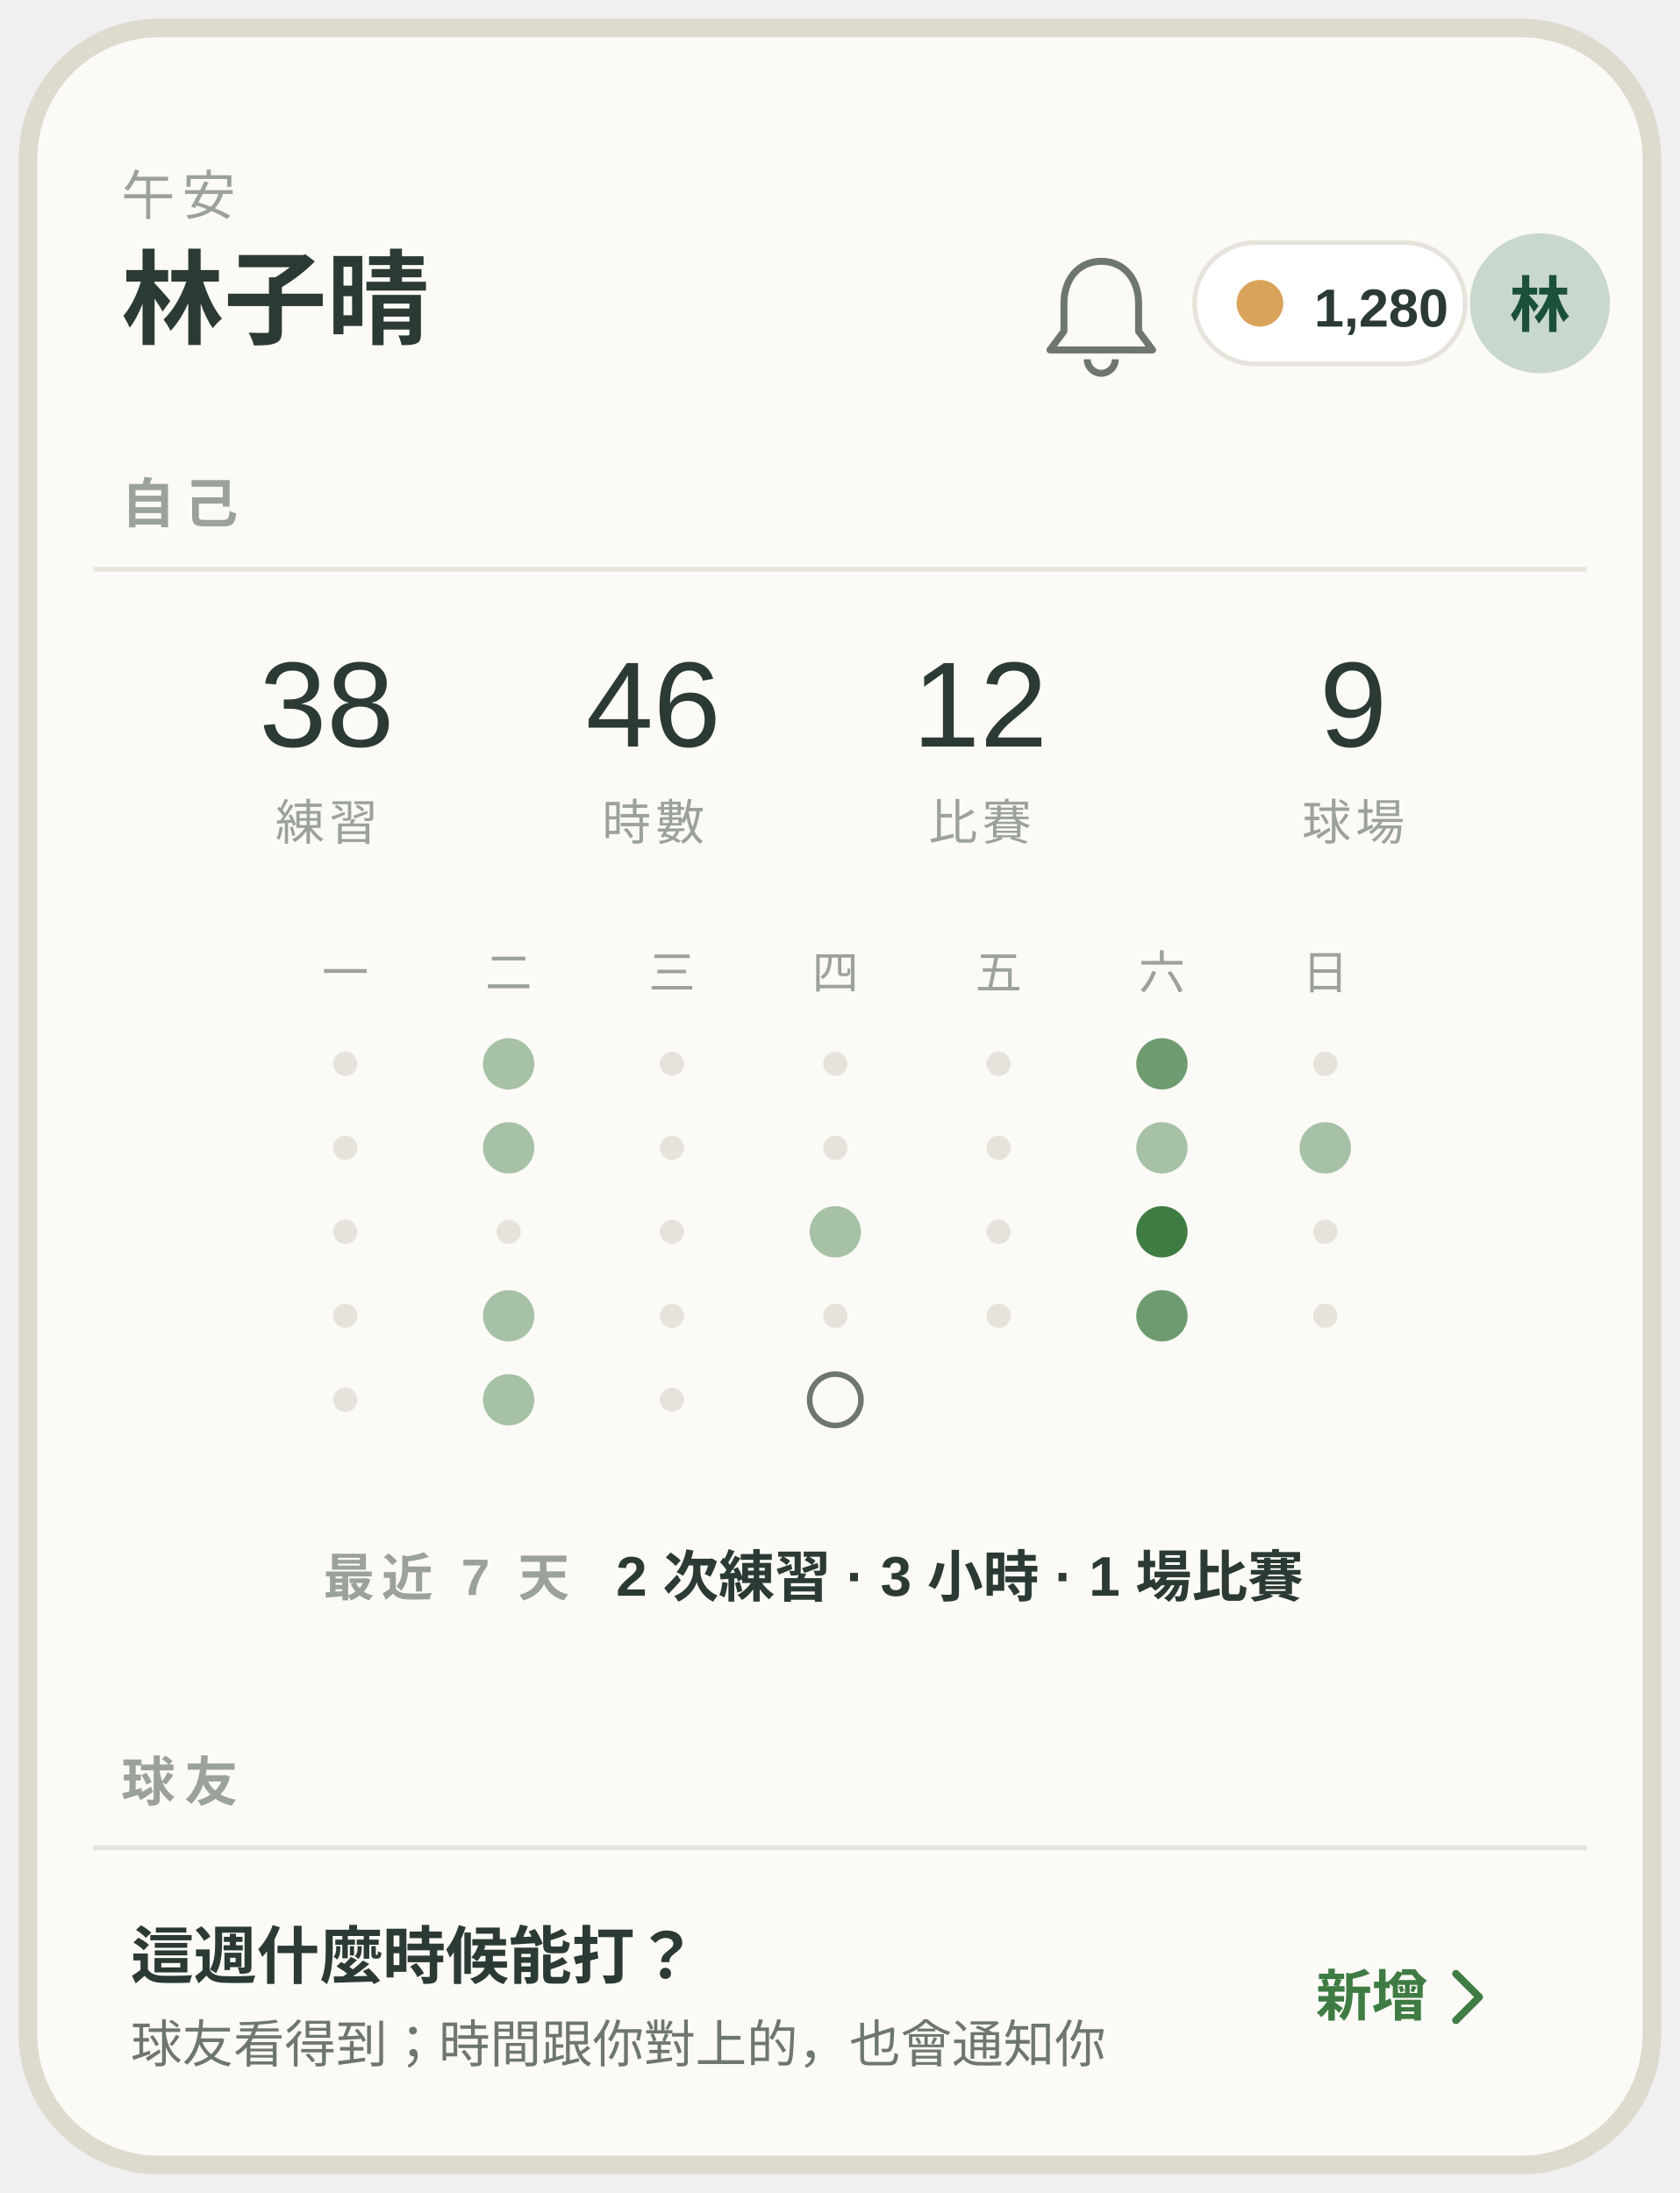
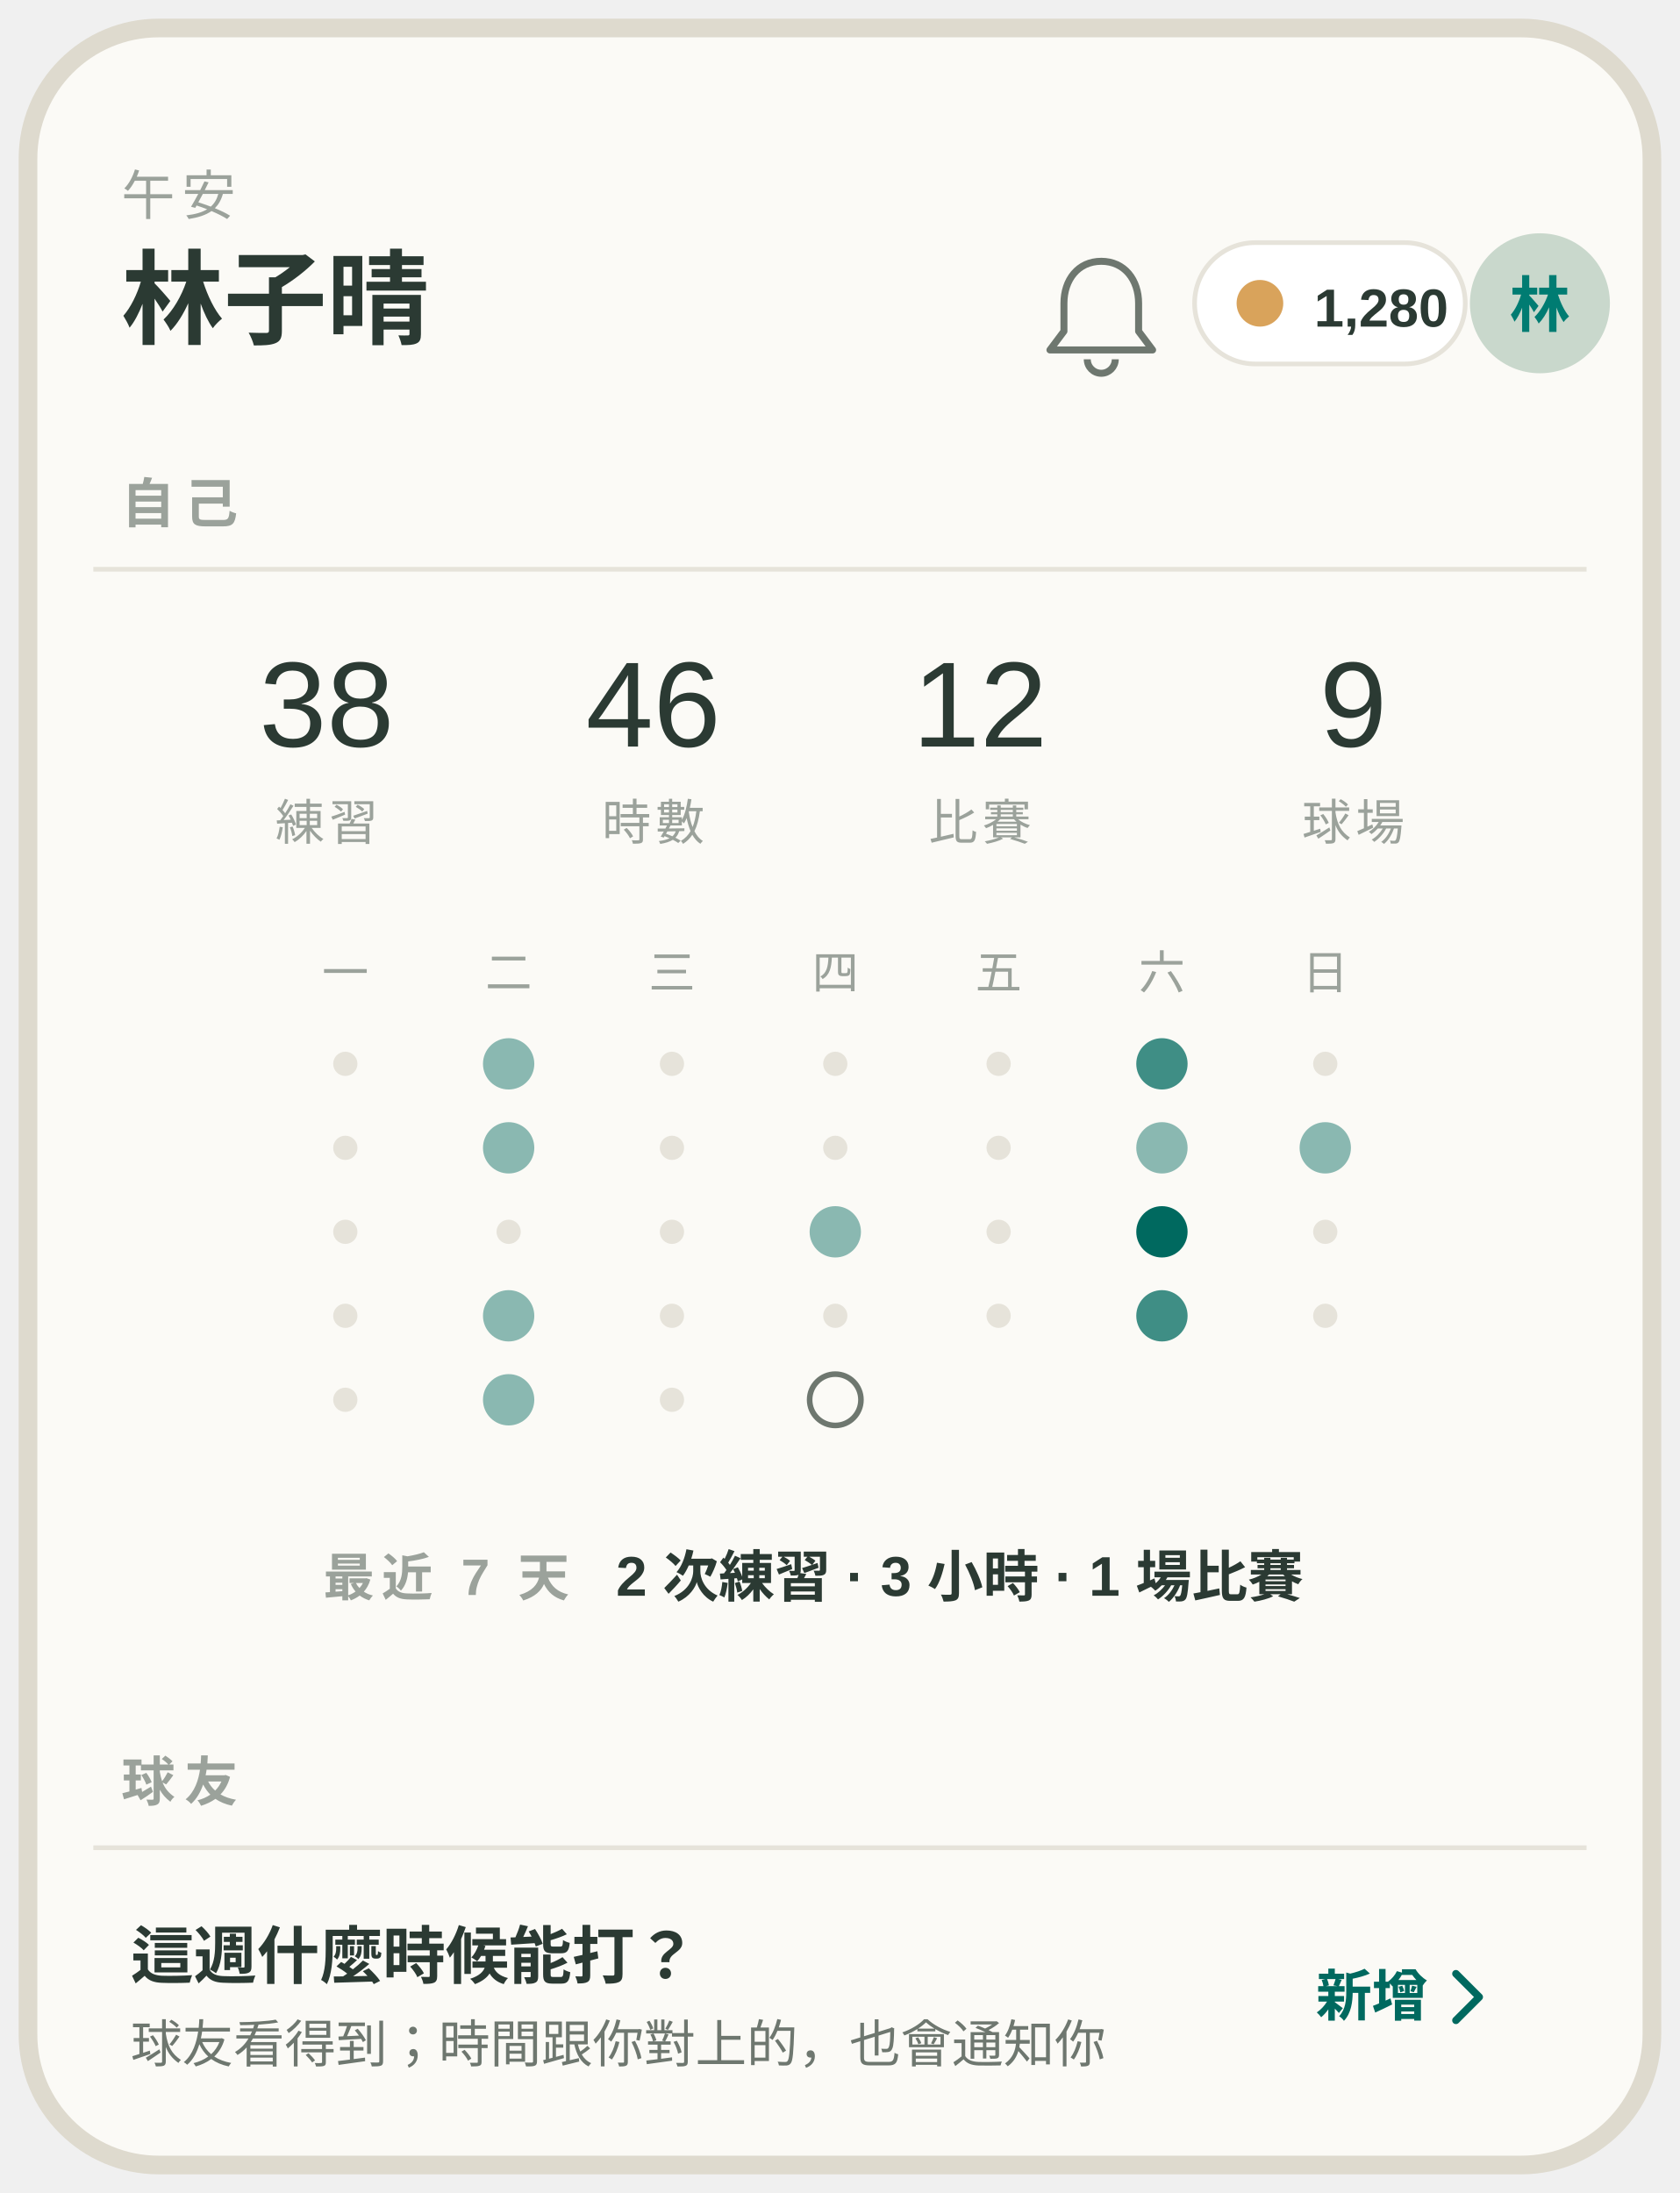
<svg xmlns="http://www.w3.org/2000/svg" viewBox="0 0 360 470" font-family="-apple-system, BlinkMacSystemFont, 'Segoe UI', 'PingFang TC', 'Noto Sans TC', 'Helvetica Neue', Arial, sans-serif">
  <rect x="4" y="4" width="352" height="462" rx="30" fill="#DEDACE" />
  <rect x="8" y="8" width="344" height="454" rx="26" fill="#FBFAF6" />
  <text x="26" y="46" font-size="11.5" fill="#9BA29B" font-weight="400" text-anchor="start" letter-spacing="1.5">午安</text>
  <text x="26" y="72" font-size="22" fill="#2B3A33" font-weight="700" text-anchor="start">林子晴</text>
  <path d="M236 56 c-5 0 -8 4 -8 9 v6 l-3 4 h22 l-3 -4 v-6 c0 -5 -3 -9 -8 -9 z" fill="none" stroke="#6E776F" stroke-width="1.5" stroke-linejoin="round" />
  <path d="M233 77 a3 3 0 0 0 6 0" fill="none" stroke="#6E776F" stroke-width="1.5" />
  <rect x="256" y="52" width="58" height="26" rx="13" fill="#FFFFFF" stroke="#E6E3DA" />
  <circle cx="270" cy="65" r="5" fill="#D9A35B" />
  <text x="296" y="70" font-size="11.5" fill="#2B3A33" font-weight="600" text-anchor="middle">1,280</text>
  <circle cx="330" cy="65" r="15" fill="#C9D8CC" />
-   <text x="330" y="70" font-size="13" fill="#1B5138" font-weight="700" text-anchor="middle">林</text>
+   <text x="330" y="70" font-size="13" fill="#007C72" font-weight="700" text-anchor="middle">林</text>
  <text x="26" y="112" font-size="11.5" fill="#9BA29B" font-weight="600" text-anchor="start" letter-spacing="2">自己</text>
  <line x1="20" y1="122" x2="340" y2="122" stroke="#E6E3DA" stroke-width="1" />
  <text x="70" y="160" font-size="26" fill="#2B3A33" font-weight="300" text-anchor="middle">38</text>
  <text x="70" y="180" font-size="10.5" fill="#9BA29B" font-weight="400" text-anchor="middle" letter-spacing="1">練習</text>
  <text x="140" y="160" font-size="26" fill="#2B3A33" font-weight="300" text-anchor="middle">46</text>
  <text x="140" y="180" font-size="10.5" fill="#9BA29B" font-weight="400" text-anchor="middle" letter-spacing="1">時數</text>
  <text x="210" y="160" font-size="26" fill="#2B3A33" font-weight="300" text-anchor="middle">12</text>
  <text x="210" y="180" font-size="10.5" fill="#9BA29B" font-weight="400" text-anchor="middle" letter-spacing="1">比賽</text>
  <text x="290" y="160" font-size="26" fill="#2B3A33" font-weight="300" text-anchor="middle">9</text>
  <text x="290" y="180" font-size="10.5" fill="#9BA29B" font-weight="400" text-anchor="middle" letter-spacing="1">球場</text>
  <text x="74" y="212" font-size="10" fill="#9BA29B" font-weight="400" text-anchor="middle">一</text>
  <text x="109" y="212" font-size="10" fill="#9BA29B" font-weight="400" text-anchor="middle">二</text>
  <text x="144" y="212" font-size="10" fill="#9BA29B" font-weight="400" text-anchor="middle">三</text>
  <text x="179" y="212" font-size="10" fill="#9BA29B" font-weight="400" text-anchor="middle">四</text>
  <text x="214" y="212" font-size="10" fill="#9BA29B" font-weight="400" text-anchor="middle">五</text>
  <text x="249" y="212" font-size="10" fill="#9BA29B" font-weight="400" text-anchor="middle">六</text>
  <text x="284" y="212" font-size="10" fill="#9BA29B" font-weight="400" text-anchor="middle">日</text>
  <circle cx="74" cy="228" r="2.6" fill="#E6E3DA" />
-   <circle cx="109" cy="228" r="5.5" fill="#3F7C43" fill-opacity="0.45" />
+   <circle cx="109" cy="228" r="5.5" fill="#00695F" fill-opacity="0.45" />
  <circle cx="144" cy="228" r="2.6" fill="#E6E3DA" />
  <circle cx="179" cy="228" r="2.6" fill="#E6E3DA" />
  <circle cx="214" cy="228" r="2.6" fill="#E6E3DA" />
-   <circle cx="249" cy="228" r="5.5" fill="#3F7C43" fill-opacity="0.75" />
+   <circle cx="249" cy="228" r="5.5" fill="#00695F" fill-opacity="0.75" />
  <circle cx="284" cy="228" r="2.6" fill="#E6E3DA" />
  <circle cx="74" cy="246" r="2.6" fill="#E6E3DA" />
-   <circle cx="109" cy="246" r="5.5" fill="#3F7C43" fill-opacity="0.45" />
+   <circle cx="109" cy="246" r="5.5" fill="#00695F" fill-opacity="0.45" />
  <circle cx="144" cy="246" r="2.6" fill="#E6E3DA" />
  <circle cx="179" cy="246" r="2.6" fill="#E6E3DA" />
  <circle cx="214" cy="246" r="2.6" fill="#E6E3DA" />
-   <circle cx="249" cy="246" r="5.5" fill="#3F7C43" fill-opacity="0.45" />
-   <circle cx="284" cy="246" r="5.5" fill="#3F7C43" fill-opacity="0.45" />
+   <circle cx="249" cy="246" r="5.5" fill="#00695F" fill-opacity="0.45" />
+   <circle cx="284" cy="246" r="5.5" fill="#00695F" fill-opacity="0.45" />
  <circle cx="74" cy="264" r="2.6" fill="#E6E3DA" />
  <circle cx="109" cy="264" r="2.6" fill="#E6E3DA" />
  <circle cx="144" cy="264" r="2.6" fill="#E6E3DA" />
-   <circle cx="179" cy="264" r="5.5" fill="#3F7C43" fill-opacity="0.45" />
+   <circle cx="179" cy="264" r="5.5" fill="#00695F" fill-opacity="0.45" />
  <circle cx="214" cy="264" r="2.6" fill="#E6E3DA" />
-   <circle cx="249" cy="264" r="5.5" fill="#3F7C43" fill-opacity="1" />
+   <circle cx="249" cy="264" r="5.5" fill="#00695F" fill-opacity="1" />
  <circle cx="284" cy="264" r="2.6" fill="#E6E3DA" />
  <circle cx="74" cy="282" r="2.6" fill="#E6E3DA" />
-   <circle cx="109" cy="282" r="5.5" fill="#3F7C43" fill-opacity="0.45" />
+   <circle cx="109" cy="282" r="5.5" fill="#00695F" fill-opacity="0.45" />
  <circle cx="144" cy="282" r="2.6" fill="#E6E3DA" />
  <circle cx="179" cy="282" r="2.6" fill="#E6E3DA" />
  <circle cx="214" cy="282" r="2.6" fill="#E6E3DA" />
-   <circle cx="249" cy="282" r="5.5" fill="#3F7C43" fill-opacity="0.75" />
+   <circle cx="249" cy="282" r="5.5" fill="#00695F" fill-opacity="0.75" />
  <circle cx="284" cy="282" r="2.6" fill="#E6E3DA" />
  <circle cx="74" cy="300" r="2.6" fill="#E6E3DA" />
-   <circle cx="109" cy="300" r="5.5" fill="#3F7C43" fill-opacity="0.45" />
+   <circle cx="109" cy="300" r="5.5" fill="#00695F" fill-opacity="0.45" />
  <circle cx="144" cy="300" r="2.6" fill="#E6E3DA" />
  <circle cx="179" cy="300" r="5.5" fill="none" stroke="#6E776F" stroke-width="1.2" />
  <text x="122" y="342" font-size="11" fill="#9BA29B" font-weight="600" text-anchor="end" letter-spacing="1.5">最近 7 天</text>
  <text x="132" y="342" font-size="12" fill="#2B3A33" font-weight="600" text-anchor="start">2 次練習 · 3 小時 · 1 場比賽</text>
  <text x="26" y="386" font-size="11.5" fill="#9BA29B" font-weight="600" text-anchor="start" letter-spacing="2">球友</text>
  <line x1="20" y1="396" x2="340" y2="396" stroke="#E6E3DA" stroke-width="1" />
  <text x="28" y="424" font-size="13.5" fill="#2B3A33" font-weight="700" text-anchor="start">這週什麼時候能打？</text>
  <text x="28" y="442" font-size="11" fill="#6E776F" font-weight="400" text-anchor="start">球友看得到；時間跟你對上的，也會通知你</text>
-   <text x="306" y="432" font-size="12" fill="#3F7C43" font-weight="700" text-anchor="end">新增</text>
-   <path d="M312 423 l5 5 l-5 5" fill="none" stroke="#3F7C43" stroke-width="1.6" stroke-linecap="round" stroke-linejoin="round" />
+   <text x="306" y="432" font-size="12" fill="#00695F" font-weight="700" text-anchor="end">新增</text>
+   <path d="M312 423 l5 5 l-5 5" fill="none" stroke="#00695F" stroke-width="1.6" stroke-linecap="round" stroke-linejoin="round" />
</svg>
